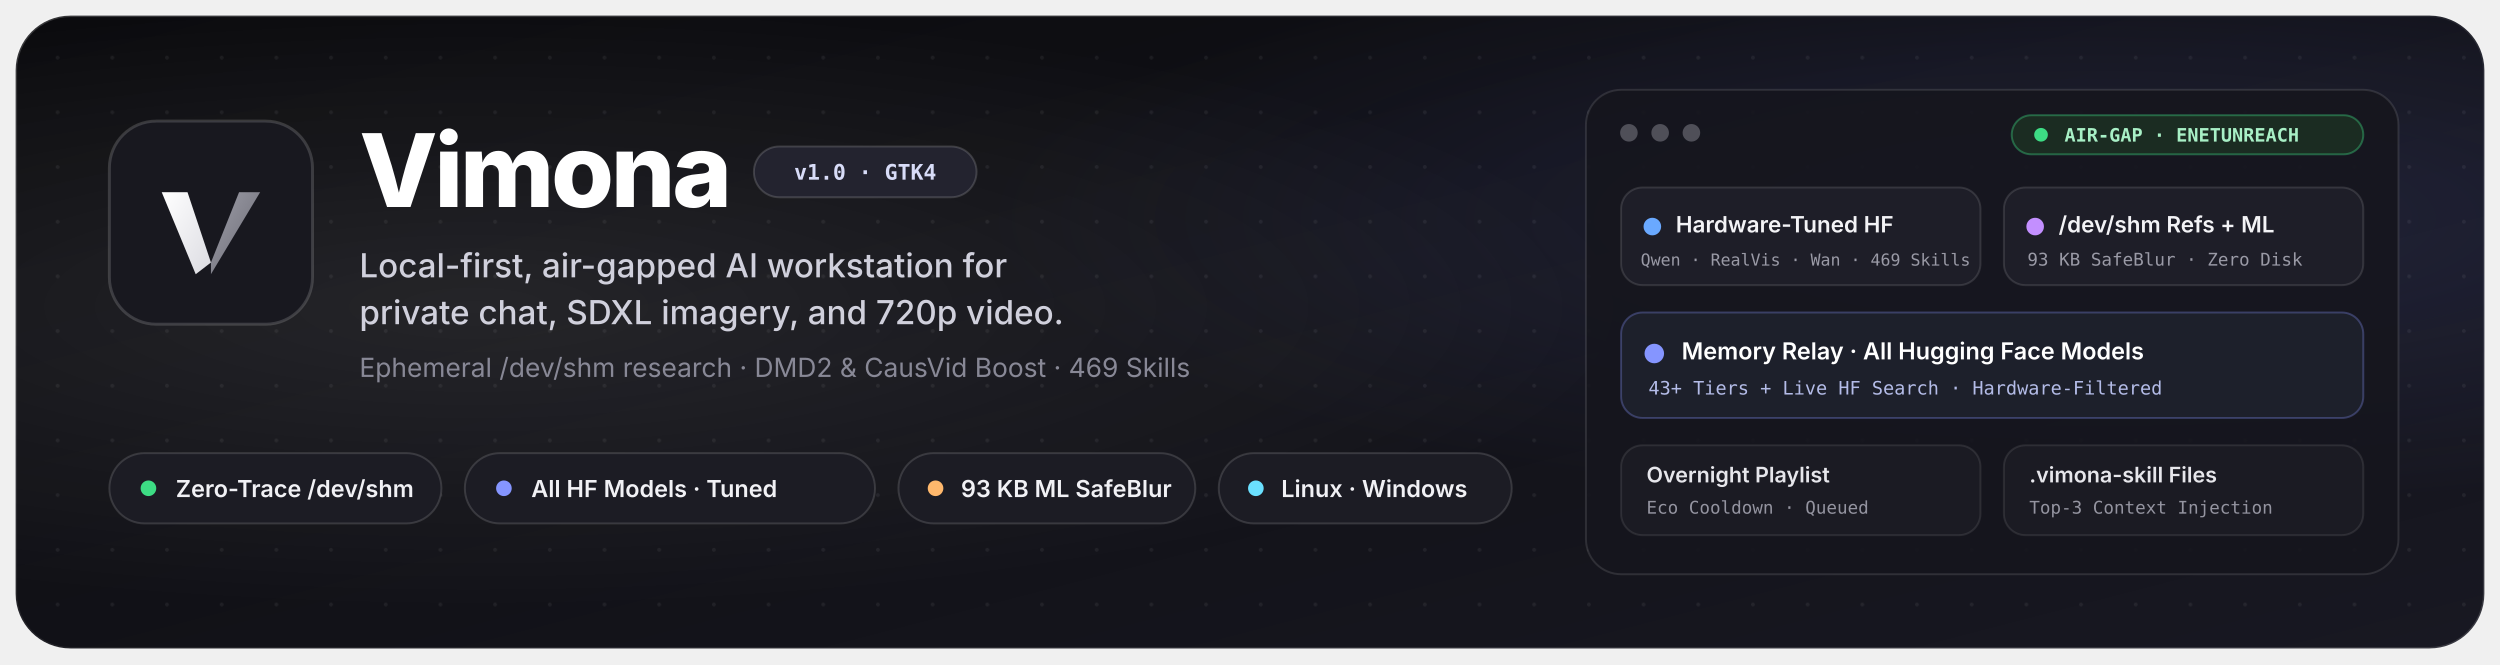
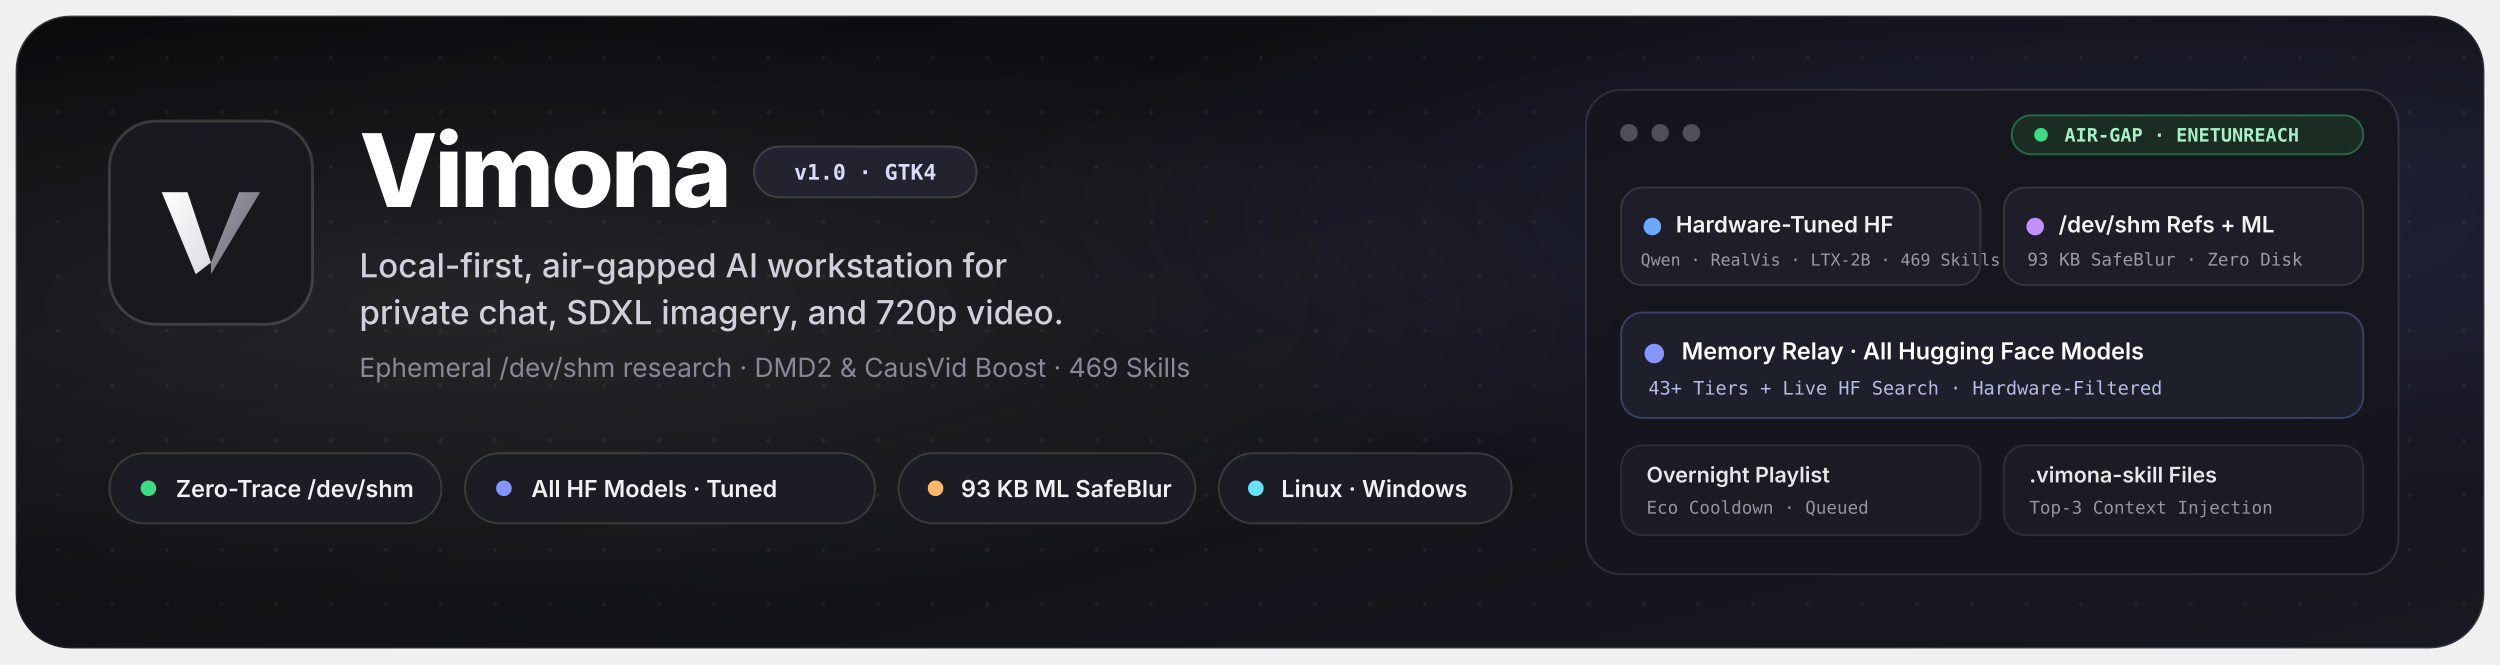
<svg xmlns="http://www.w3.org/2000/svg" viewBox="0 0 1280 340" width="1280" height="340" role="img" aria-label="Vimona — Local-First Air-Gapped AI Workstation">
  <defs>
    <linearGradient id="bg-dark" x1="0%" y1="0%" x2="100%" y2="100%">
      <stop offset="0%" stop-color="#0b0b0e" />
      <stop offset="55%" stop-color="#121218" />
      <stop offset="100%" stop-color="#181822" />
    </linearGradient>
    <radialGradient id="glow-a" cx="18%" cy="46%" r="48%">
      <stop offset="0%" stop-color="#ffffff" stop-opacity="0.09" />
      <stop offset="100%" stop-color="#ffffff" stop-opacity="0" />
    </radialGradient>
    <radialGradient id="glow-b" cx="85%" cy="32%" r="46%">
      <stop offset="0%" stop-color="#7c8aff" stop-opacity="0.14" />
      <stop offset="100%" stop-color="#7c8aff" stop-opacity="0" />
    </radialGradient>
    <linearGradient id="stroke-card" x1="0%" y1="0%" x2="100%" y2="100%">
      <stop offset="0%" stop-color="#ffffff" stop-opacity="0.18" />
      <stop offset="50%" stop-color="#ffffff" stop-opacity="0.07" />
      <stop offset="100%" stop-color="#ffffff" stop-opacity="0.14" />
    </linearGradient>
    <linearGradient id="v-left" x1="0%" y1="0%" x2="100%" y2="100%">
      <stop offset="0%" stop-color="#ffffff" />
      <stop offset="100%" stop-color="#dcdce2" />
    </linearGradient>
    <linearGradient id="v-right" x1="0%" y1="0%" x2="100%" y2="100%">
      <stop offset="0%" stop-color="#9e9ea8" />
      <stop offset="100%" stop-color="#696973" />
    </linearGradient>
    <pattern id="dots-dark" width="28" height="28" patternUnits="userSpaceOnUse">
      <circle cx="1.5" cy="1.5" r="1" fill="#ffffff" fill-opacity="0.06" />
    </pattern>
  </defs>
  <rect x="8" y="8" width="1264" height="324" rx="28" fill="url(#bg-dark)" stroke="url(#stroke-card)" stroke-width="1.5" />
  <rect x="8" y="8" width="1264" height="324" rx="28" fill="url(#dots-dark)" />
  <rect x="8" y="8" width="1264" height="324" rx="28" fill="url(#glow-a)" />
  <rect x="8" y="8" width="1264" height="324" rx="28" fill="url(#glow-b)" />
  <g transform="translate(812, 46)">
    <rect x="0" y="0" width="416" height="248" rx="18" fill="#16161d" fill-opacity="0.90" stroke="#ffffff" stroke-opacity="0.11" />
    <circle cx="22" cy="22" r="4.5" fill="#4f4f58" />
    <circle cx="38" cy="22" r="4.5" fill="#4f4f58" />
    <circle cx="54" cy="22" r="4.5" fill="#4f4f58" />
    <rect x="218" y="13" width="180" height="20" rx="10" fill="#1b2c22" stroke="#3ddc84" stroke-opacity="0.38" />
    <circle cx="233" cy="23" r="3.5" fill="#3ddc84" />
    <text x="245" y="26.5" font-family="ui-monospace, SFMono-Regular, Menlo, monospace" font-size="9.5" font-weight="700" fill="#a8f0c6">AIR-GAP · ENETUNREACH</text>
    <rect x="18" y="50" width="184" height="50" rx="11" fill="#1e1e28" stroke="#ffffff" stroke-opacity="0.12" />
    <circle cx="34" cy="70" r="4.5" fill="#6aa9ff" />
    <text x="46" y="73" font-family="Inter, -apple-system, BlinkMacSystemFont, 'Segoe UI', sans-serif" font-size="11.5" font-weight="600" fill="#f3f3f6">Hardware-Tuned HF</text>
-     <text x="28" y="90" font-family="ui-monospace, monospace" font-size="8.5" fill="#9a9aa6">Qwen · RealVis · Wan · 469 Skills</text>
+     <text x="28" y="90" font-family="ui-monospace, monospace" font-size="8.5" fill="#9a9aa6">Qwen · RealVis · LTX-2B · 469 Skills</text>
    <rect x="214" y="50" width="184" height="50" rx="11" fill="#1e1e28" stroke="#ffffff" stroke-opacity="0.12" />
    <circle cx="230" cy="70" r="4.5" fill="#c38fff" />
    <text x="242" y="73" font-family="Inter, -apple-system, BlinkMacSystemFont, 'Segoe UI', sans-serif" font-size="11.5" font-weight="600" fill="#f3f3f6">/dev/shm Refs + ML</text>
    <text x="226" y="90" font-family="ui-monospace, monospace" font-size="9" fill="#9a9aa6">93 KB SafeBlur · Zero Disk</text>
    <rect x="18" y="114" width="380" height="54" rx="11" fill="#1d202b" stroke="#8595ff" stroke-opacity="0.30" />
    <circle cx="35" cy="135" r="5" fill="#8595ff" />
    <text x="49" y="138" font-family="Inter, -apple-system, BlinkMacSystemFont, 'Segoe UI', sans-serif" font-size="12" font-weight="600" fill="#ffffff">Memory Relay · All Hugging Face Models</text>
    <text x="32" y="156" font-family="ui-monospace, monospace" font-size="9.5" fill="#b4bce8">43+ Tiers + Live HF Search · Hardware-Filtered</text>
    <rect x="18" y="182" width="184" height="46" rx="11" fill="#1b1b23" stroke="#ffffff" stroke-opacity="0.09" />
    <text x="31" y="201" font-family="Inter, -apple-system, sans-serif" font-size="11" font-weight="600" fill="#e6e6eb">Overnight Playlist</text>
    <text x="31" y="217" font-family="ui-monospace, monospace" font-size="9" fill="#9494a0">Eco Cooldown · Queued</text>
    <rect x="214" y="182" width="184" height="46" rx="11" fill="#1b1b23" stroke="#ffffff" stroke-opacity="0.09" />
    <text x="227" y="201" font-family="Inter, -apple-system, sans-serif" font-size="11" font-weight="600" fill="#e6e6eb">.vimona-skill Files</text>
    <text x="227" y="217" font-family="ui-monospace, monospace" font-size="9" fill="#9494a0">Top-3 Context Injection</text>
  </g>
  <g transform="translate(56, 62)">
    <rect x="0" y="0" width="104" height="104" rx="24" fill="#18181f" stroke="#ffffff" stroke-opacity="0.16" stroke-width="1.5" />
    <g transform="translate(13.6, 13.6) scale(1.2)">
      <path d="M32 49L44 19L53 19L32 54Z" fill="url(#v-right)" />
      <path d="M11 19L22 19L32 49L25.5 54L11 19Z" fill="url(#v-left)" />
    </g>
  </g>
  <text x="184" y="106" font-family="Inter, -apple-system, BlinkMacSystemFont, 'Segoe UI', Roboto, sans-serif" font-size="52" font-weight="800" letter-spacing="-1.6" fill="#ffffff">Vimona</text>
  <rect x="386" y="75" width="114" height="26" rx="13" fill="#23232f" stroke="#ffffff" stroke-opacity="0.16" />
  <text x="443" y="92" text-anchor="middle" font-family="ui-monospace, SFMono-Regular, Menlo, monospace" font-size="11" font-weight="700" fill="#d8dcf8">v1.0 · GTK4</text>
  <text x="184" y="142" font-family="Inter, -apple-system, BlinkMacSystemFont, 'Segoe UI', Roboto, sans-serif" font-size="17" font-weight="500" fill="#d0d0dc">Local-first, air-gapped AI workstation for</text>
  <text x="184" y="166" font-family="Inter, -apple-system, BlinkMacSystemFont, 'Segoe UI', Roboto, sans-serif" font-size="17" font-weight="500" fill="#d0d0dc">private chat, SDXL imagery, and 720p video.</text>
  <text x="184" y="193" font-family="Inter, -apple-system, BlinkMacSystemFont, 'Segoe UI', Roboto, sans-serif" font-size="13.5" font-weight="400" fill="#888896">Ephemeral /dev/shm research · DMD2 &amp; CausVid Boost · 469 Skills</text>
  <g transform="translate(56, 232)">
    <rect x="0" y="0" width="170" height="36" rx="18" fill="#1c1c24" stroke="#ffffff" stroke-opacity="0.14" />
    <circle cx="20" cy="18" r="4" fill="#3ddc84" />
    <text x="34" y="22.5" font-family="Inter, -apple-system, sans-serif" font-size="12" font-weight="600" fill="#f1f1f5">Zero-Trace /dev/shm</text>
    <rect x="182" y="0" width="210" height="36" rx="18" fill="#1c1c24" stroke="#ffffff" stroke-opacity="0.14" />
    <circle cx="202" cy="18" r="4" fill="#8595ff" />
    <text x="216" y="22.5" font-family="Inter, -apple-system, sans-serif" font-size="12" font-weight="600" fill="#f1f1f5">All HF Models · Tuned</text>
    <rect x="404" y="0" width="152" height="36" rx="18" fill="#1c1c24" stroke="#ffffff" stroke-opacity="0.14" />
    <circle cx="423" cy="18" r="4" fill="#ffb86c" />
    <text x="436" y="22.5" font-family="Inter, -apple-system, sans-serif" font-size="12" font-weight="600" fill="#f1f1f5">93 KB ML SafeBlur</text>
    <rect x="568" y="0" width="150" height="36" rx="18" fill="#1c1c24" stroke="#ffffff" stroke-opacity="0.14" />
    <circle cx="587" cy="18" r="4" fill="#6ae0ff" />
    <text x="600" y="22.5" font-family="Inter, -apple-system, sans-serif" font-size="12" font-weight="600" fill="#f1f1f5">Linux · Windows</text>
  </g>
</svg>
